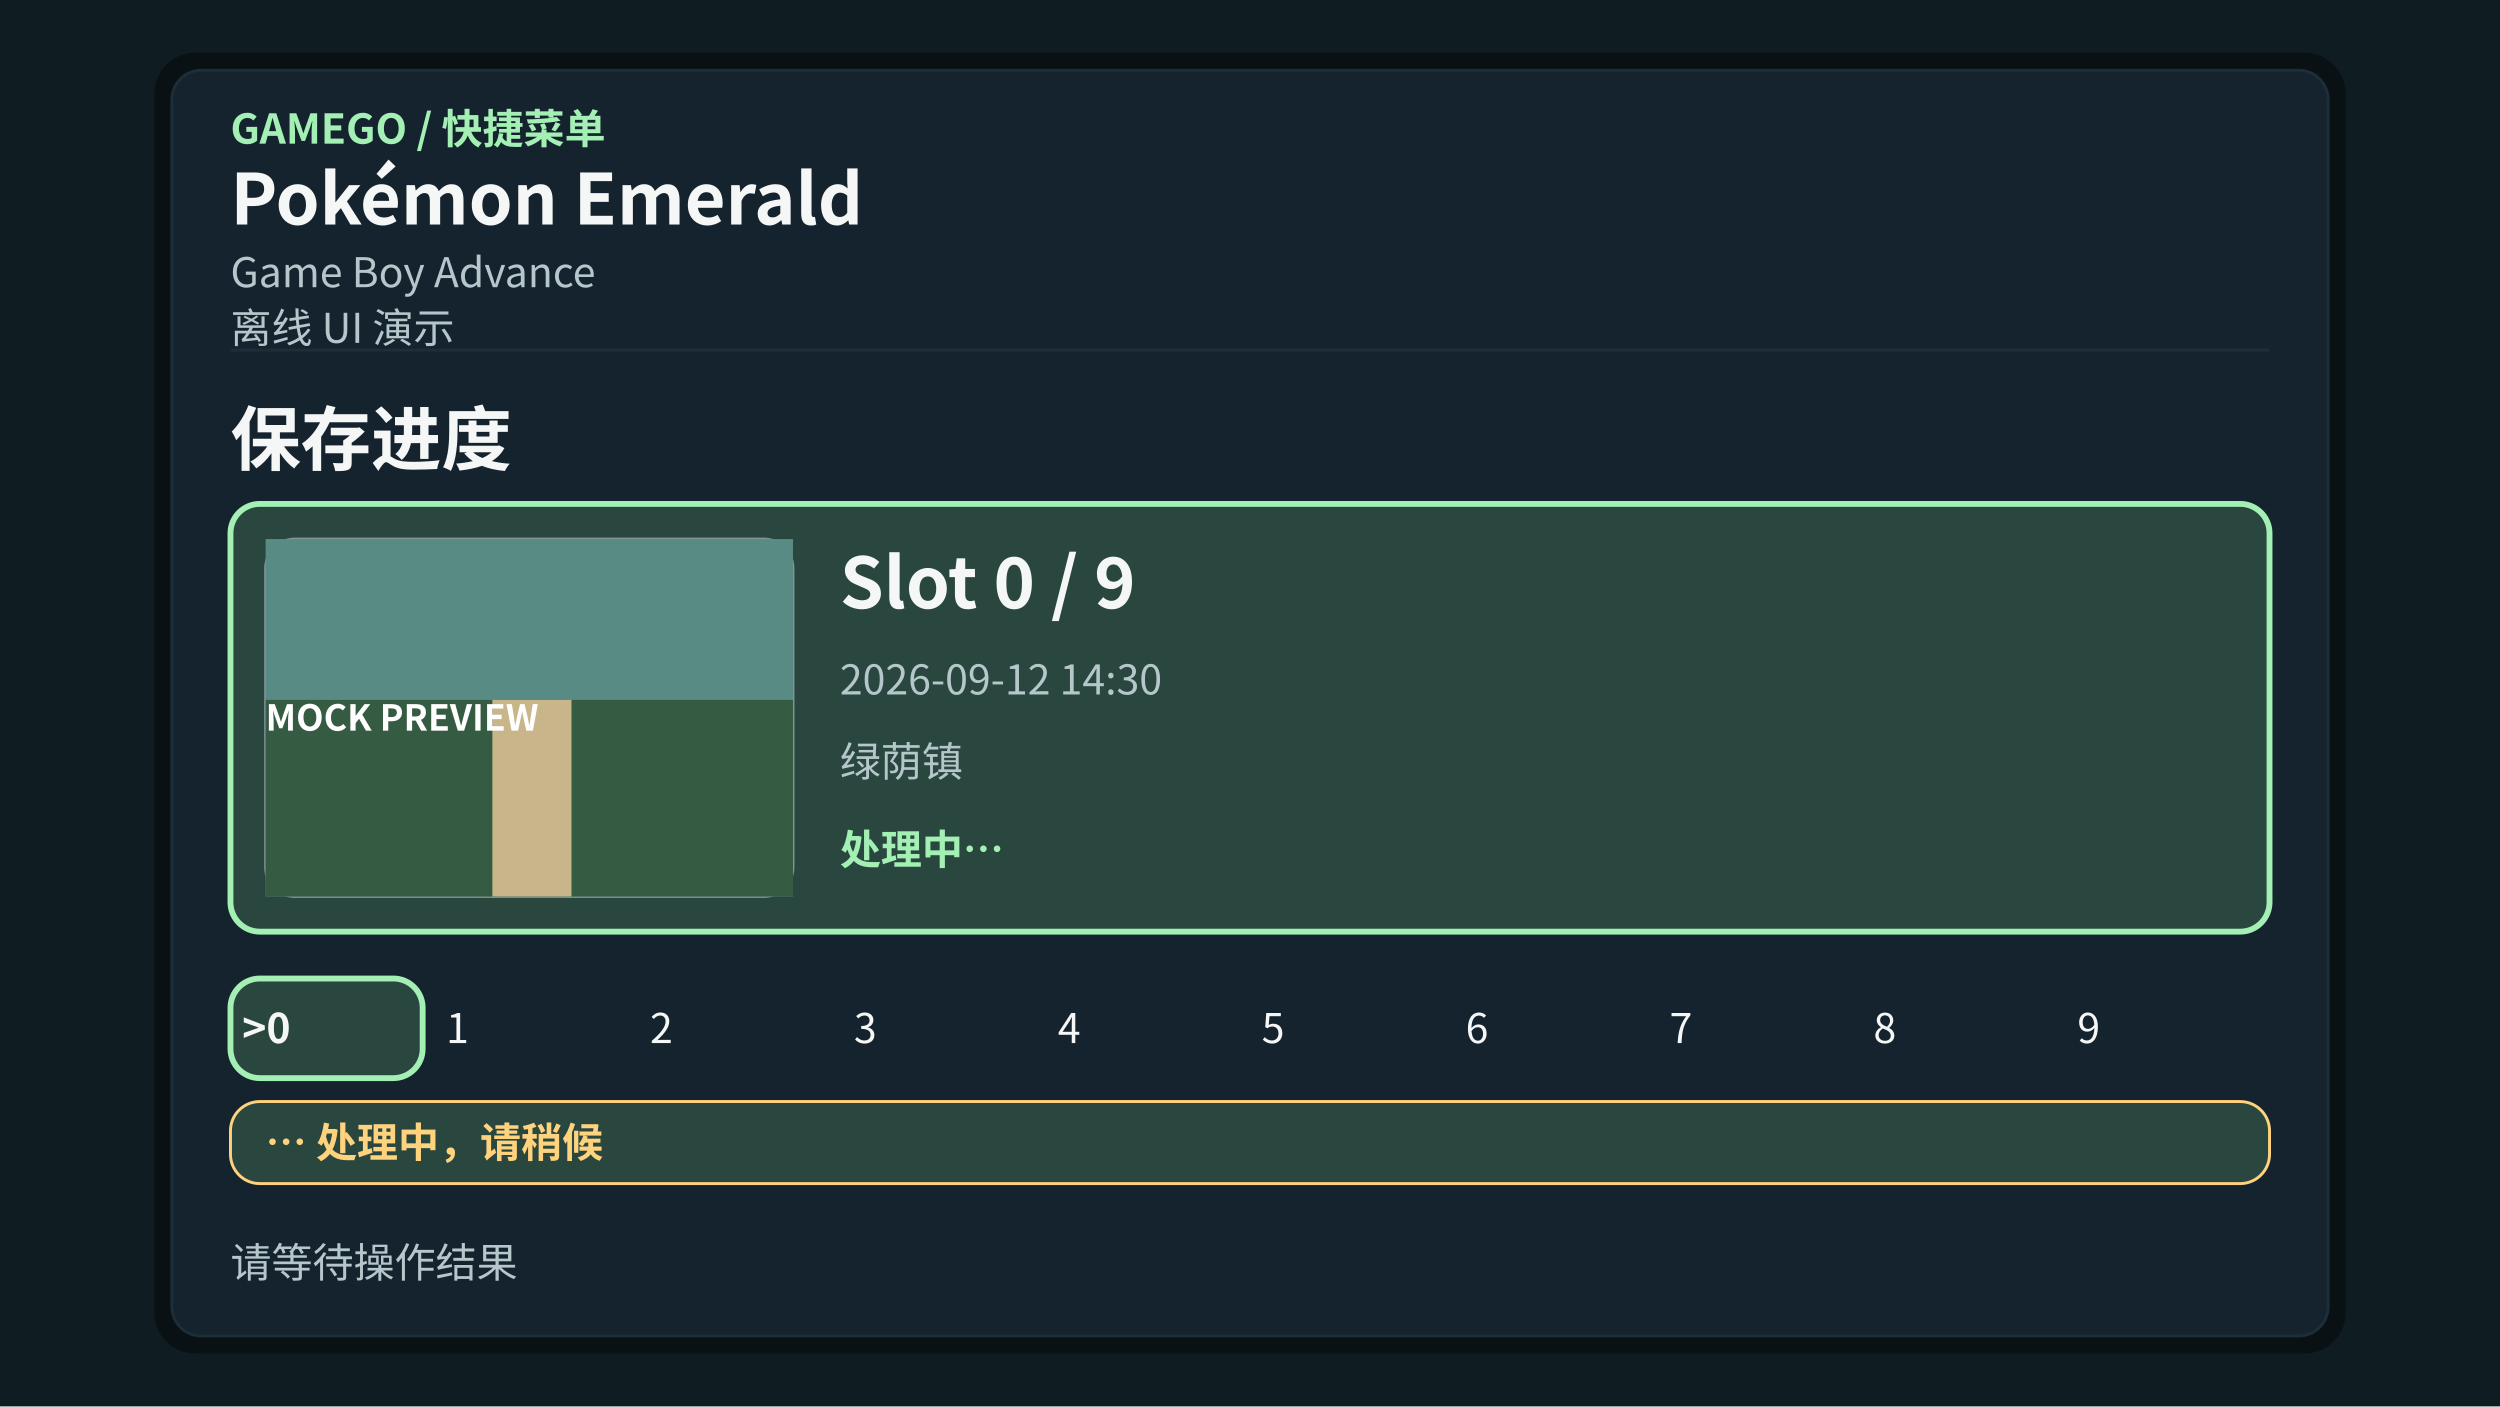
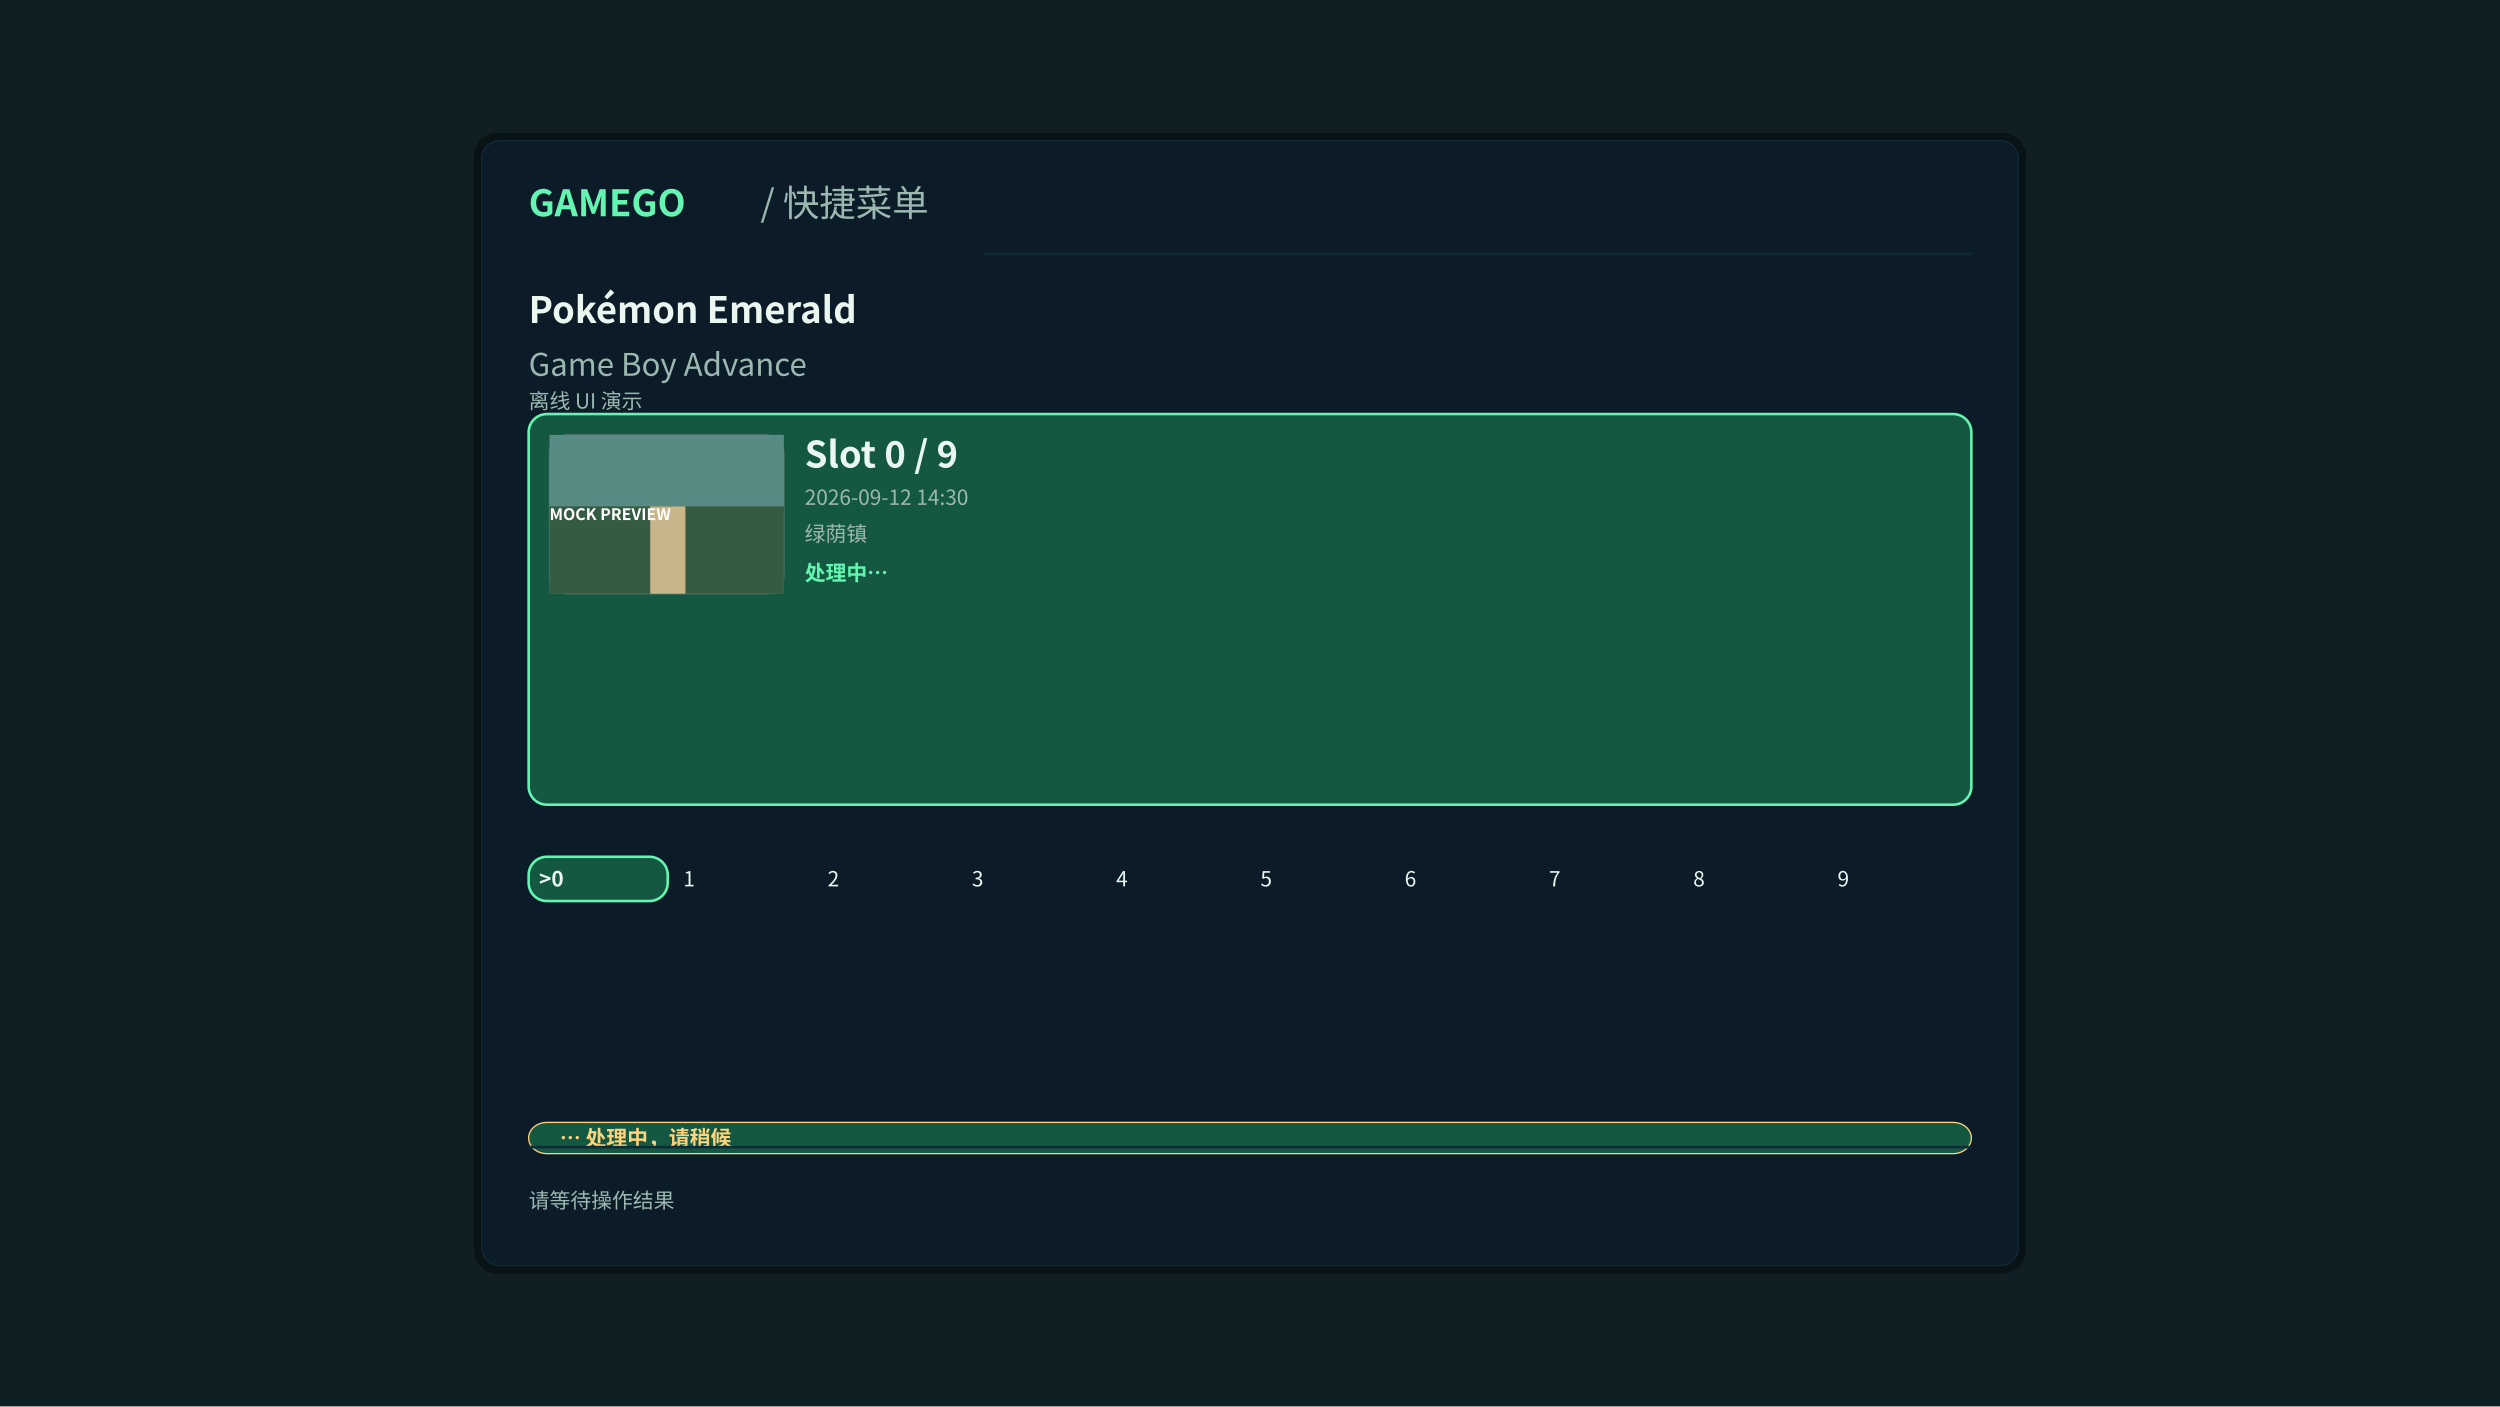
<svg xmlns="http://www.w3.org/2000/svg" width="1280" height="720" viewBox="0 0 1280 720">
  <rect width="100%" height="100%" fill="#456657" />
-   <rect x="0" y="0" width="1280" height="720" rx="0" fill="#071018" fill-opacity="0.851" stroke="#000000" stroke-opacity="0" stroke-width="0" />
-   <rect x="79" y="27" width="1122" height="666" rx="21" fill="#000000" fill-opacity="0.4" stroke="#000000" stroke-opacity="0" stroke-width="0" />
-   <rect x="88" y="36" width="1104" height="648" rx="15" fill="#15232e" fill-opacity="1" stroke="#1d2e38" stroke-opacity="1" stroke-width="1.5" />
+   <rect x="0" y="0" width="1280" height="720" rx="0" fill="#07131c" fill-opacity="0.851" stroke="#000000" stroke-opacity="0" stroke-width="0" />
+   <rect x="242.667" y="68" width="794.667" height="584" rx="12" fill="#000000" fill-opacity="0.4" stroke="#000000" stroke-opacity="0" stroke-width="0" />
+   <rect x="246.667" y="72" width="786.667" height="576" rx="9.333" fill="#0b1b27" fill-opacity="1" stroke="#102b38" stroke-opacity="1" stroke-width="0.667" />
  <defs>
    <clipPath id="c0">
-       <rect x="118" y="54" width="1044" height="24" />
+       <rect x="270.667" y="93.333" width="113.333" height="21.333" />
    </clipPath>
  </defs>
-   <text x="118" y="73.56" fill="#a3efb4" font-size="21" font-weight="600" font-family="PingFang SC,Noto Sans CJK SC,sans-serif" clip-path="url(#c0)">GAMEGO  /  快捷菜单</text>
+   <text x="270.667" y="110.72" fill="#64f5b1" font-size="18.667" font-weight="600" font-family="PingFang SC,Noto Sans CJK SC,sans-serif" clip-path="url(#c0)">GAMEGO</text>
  <defs>
    <clipPath id="c1">
-       <rect x="118" y="81" width="1044" height="42" />
+       <rect x="389.333" y="93.333" width="620" height="21.333" />
    </clipPath>
  </defs>
-   <text x="118" y="114.96" fill="#f4f7f5" font-size="36" font-weight="600" font-family="PingFang SC,Noto Sans CJK SC,sans-serif" clip-path="url(#c1)">Pokémon Emerald</text>
+   <text x="389.333" y="110.72" fill="#9bb8b0" font-size="18.667" font-weight="400" font-family="PingFang SC,Noto Sans CJK SC,sans-serif" clip-path="url(#c1)">/  快捷菜单</text>
+   <rect x="504" y="129.333" width="505.333" height="1.333" rx="0" fill="#102b38" fill-opacity="1" stroke="#000000" stroke-opacity="0" stroke-width="0" />
  <defs>
    <clipPath id="c2">
-       <rect x="118" y="126" width="1044" height="27" />
+       <rect x="270.667" y="145.333" width="738.667" height="26.667" />
    </clipPath>
  </defs>
-   <text x="118" y="147.06" fill="#b6c7cb" font-size="21" font-weight="400" font-family="PingFang SC,Noto Sans CJK SC,sans-serif" clip-path="url(#c2)">Game Boy Advance</text>
+   <text x="270.667" y="165.387" fill="#eaf7f1" font-size="18.667" font-weight="600" font-family="PingFang SC,Noto Sans CJK SC,sans-serif" clip-path="url(#c2)">Pokémon Emerald</text>
  <defs>
    <clipPath id="c3">
-       <rect x="118" y="156" width="1044" height="24" />
+       <rect x="270.667" y="176" width="738.667" height="21.333" />
    </clipPath>
  </defs>
-   <text x="118" y="175.56" fill="#b6c7cb" font-size="21" font-weight="400" font-family="PingFang SC,Noto Sans CJK SC,sans-serif" clip-path="url(#c3)">离线 UI 演示</text>
-   <rect x="118" y="178.5" width="1044" height="1.5" rx="0" fill="#1d2e38" fill-opacity="1" stroke="#000000" stroke-opacity="0" stroke-width="0" />
+   <text x="270.667" y="192.427" fill="#9bb8b0" font-size="16" font-weight="400" font-family="PingFang SC,Noto Sans CJK SC,sans-serif" clip-path="url(#c3)">Game Boy Advance</text>
  <defs>
    <clipPath id="c4">
-       <rect x="118" y="198" width="1044" height="54" />
+       <rect x="270.667" y="197.333" width="738.667" height="16" />
    </clipPath>
  </defs>
-   <text x="118" y="237.96" fill="#f4f7f5" font-size="36" font-weight="600" font-family="PingFang SC,Noto Sans CJK SC,sans-serif" clip-path="url(#c4)">保存进度</text>
-   <rect x="118" y="258" width="1044" height="219" rx="15" fill="#29473f" fill-opacity="1" stroke="#a3efb4" stroke-opacity="1" stroke-width="3" />
-   <rect x="136" y="276" width="270" height="183" rx="15" fill="#071018" fill-opacity="0.851" stroke="#829397" stroke-opacity="1" stroke-width="1.5" />
-   <rect x="136" y="276" width="270" height="183" rx="0" fill="#598b85" fill-opacity="1" stroke="#000000" stroke-opacity="0" stroke-width="0" />
-   <rect x="136" y="358.35" width="270" height="100.65" rx="0" fill="#355b42" fill-opacity="1" stroke="#000000" stroke-opacity="0" stroke-width="0" />
-   <rect x="252.1" y="358.35" width="40.5" height="100.65" rx="0" fill="#c8b589" fill-opacity="1" stroke="#000000" stroke-opacity="0" stroke-width="0" />
+   <text x="270.667" y="209.173" fill="#9bb8b0" font-size="10.667" font-weight="400" font-family="PingFang SC,Noto Sans CJK SC,sans-serif" clip-path="url(#c4)">离线 UI 演示</text>
  <defs>
    <clipPath id="c5">
-       <rect x="136" y="276" width="270" height="183" />
+       <rect x="270.667" y="212" width="738.667" height="50.667" />
    </clipPath>
  </defs>
-   <text x="136" y="374.088" fill="#ffffff" font-size="18.3" font-weight="600" font-family="PingFang SC,Noto Sans CJK SC,sans-serif" clip-path="url(#c5)">MOCK PREVIEW</text>
+   <text x="270.667" y="244.053" fill="#eaf7f1" font-size="18.667" font-weight="600" font-family="PingFang SC,Noto Sans CJK SC,sans-serif" clip-path="url(#c5)">保存进度</text>
+   <rect x="270.667" y="212" width="738.667" height="200" rx="9.333" fill="#145841" fill-opacity="1" stroke="#64f5b1" stroke-opacity="1" stroke-width="1.333" />
+   <rect x="281.333" y="222.667" width="120" height="81.333" rx="9.333" fill="#07131c" fill-opacity="0.851" stroke="#5f7774" stroke-opacity="1" stroke-width="0.667" />
+   <rect x="281.333" y="222.667" width="120" height="81.333" rx="0" fill="#598b85" fill-opacity="1" stroke="#000000" stroke-opacity="0" stroke-width="0" />
+   <rect x="281.333" y="259.267" width="120" height="44.733" rx="0" fill="#355b42" fill-opacity="1" stroke="#000000" stroke-opacity="0" stroke-width="0" />
+   <rect x="332.933" y="259.267" width="18" height="44.733" rx="0" fill="#c8b589" fill-opacity="1" stroke="#000000" stroke-opacity="0" stroke-width="0" />
  <defs>
    <clipPath id="c6">
-       <rect x="430" y="276" width="714" height="45" />
+       <rect x="281.333" y="222.667" width="120" height="81.333" />
    </clipPath>
  </defs>
-   <text x="430" y="311.46" fill="#f4f7f5" font-size="36" font-weight="600" font-family="PingFang SC,Noto Sans CJK SC,sans-serif" clip-path="url(#c6)">Slot 0  /  9</text>
+   <text x="281.333" y="266.261" fill="#ffffff" font-size="8.133" font-weight="600" font-family="PingFang SC,Noto Sans CJK SC,sans-serif" clip-path="url(#c6)">MOCK PREVIEW</text>
  <defs>
    <clipPath id="c7">
-       <rect x="430" y="330" width="714" height="36" />
+       <rect x="412" y="222.667" width="597.333" height="20" />
    </clipPath>
  </defs>
-   <text x="430" y="355.56" fill="#b6c7cb" font-size="21" font-weight="400" font-family="PingFang SC,Noto Sans CJK SC,sans-serif" clip-path="url(#c7)">2026-09-12 14:30</text>
+   <text x="412" y="239.387" fill="#eaf7f1" font-size="18.667" font-weight="600" font-family="PingFang SC,Noto Sans CJK SC,sans-serif" clip-path="url(#c7)">Slot 0  /  9</text>
  <defs>
    <clipPath id="c8">
-       <rect x="430" y="372" width="714" height="36" />
+       <rect x="412" y="246.667" width="597.333" height="16" />
    </clipPath>
  </defs>
-   <text x="430" y="397.56" fill="#b6c7cb" font-size="21" font-weight="400" font-family="PingFang SC,Noto Sans CJK SC,sans-serif" clip-path="url(#c8)">绿荫镇</text>
+   <text x="412" y="258.507" fill="#9bb8b0" font-size="10.667" font-weight="400" font-family="PingFang SC,Noto Sans CJK SC,sans-serif" clip-path="url(#c8)">2026-09-12 14:30</text>
  <defs>
    <clipPath id="c9">
-       <rect x="430" y="417" width="714" height="36" />
+       <rect x="412" y="265.333" width="597.333" height="16" />
    </clipPath>
  </defs>
-   <text x="430" y="442.56" fill="#a3efb4" font-size="21" font-weight="600" font-family="PingFang SC,Noto Sans CJK SC,sans-serif" clip-path="url(#c9)">处理中…</text>
-   <rect x="118" y="501" width="98.4" height="51" rx="15" fill="#29473f" fill-opacity="1" stroke="#a3efb4" stroke-opacity="1" stroke-width="3" />
+   <text x="412" y="277.173" fill="#9bb8b0" font-size="10.667" font-weight="400" font-family="PingFang SC,Noto Sans CJK SC,sans-serif" clip-path="url(#c9)">绿荫镇</text>
  <defs>
    <clipPath id="c10">
-       <rect x="124" y="501" width="86.4" height="51" />
+       <rect x="412" y="285.333" width="597.333" height="16" />
    </clipPath>
  </defs>
-   <text x="124" y="534.06" fill="#f4f7f5" font-size="21" font-weight="600" font-family="PingFang SC,Noto Sans CJK SC,sans-serif" clip-path="url(#c10)">&gt;0 </text>
-   <rect x="222.4" y="501" width="98.4" height="51" rx="15" fill="#15232e" fill-opacity="1" stroke="#000000" stroke-opacity="0" stroke-width="0" />
+   <text x="412" y="297.173" fill="#64f5b1" font-size="10.667" font-weight="600" font-family="PingFang SC,Noto Sans CJK SC,sans-serif" clip-path="url(#c10)">处理中…</text>
+   <rect x="270.667" y="438.667" width="71.2" height="22.667" rx="9.333" fill="#145841" fill-opacity="1" stroke="#64f5b1" stroke-opacity="1" stroke-width="1.333" />
  <defs>
    <clipPath id="c11">
-       <rect x="228.4" y="501" width="86.4" height="51" />
+       <rect x="276" y="438.667" width="60.533" height="22.667" />
    </clipPath>
  </defs>
-   <text x="228.4" y="534.06" fill="#f4f7f5" font-size="21" font-weight="400" font-family="PingFang SC,Noto Sans CJK SC,sans-serif" clip-path="url(#c11)"> 1 </text>
-   <rect x="326.8" y="501" width="98.4" height="51" rx="15" fill="#15232e" fill-opacity="1" stroke="#000000" stroke-opacity="0" stroke-width="0" />
+   <text x="276" y="453.84" fill="#eaf7f1" font-size="10.667" font-weight="600" font-family="PingFang SC,Noto Sans CJK SC,sans-serif" clip-path="url(#c11)">&gt;0 </text>
+   <rect x="344.533" y="438.667" width="71.2" height="22.667" rx="9.333" fill="#0b1b27" fill-opacity="1" stroke="#000000" stroke-opacity="0" stroke-width="0" />
  <defs>
    <clipPath id="c12">
-       <rect x="332.8" y="501" width="86.4" height="51" />
+       <rect x="349.867" y="438.667" width="60.533" height="22.667" />
    </clipPath>
  </defs>
-   <text x="332.8" y="534.06" fill="#f4f7f5" font-size="21" font-weight="400" font-family="PingFang SC,Noto Sans CJK SC,sans-serif" clip-path="url(#c12)"> 2 </text>
-   <rect x="431.2" y="501" width="98.4" height="51" rx="15" fill="#15232e" fill-opacity="1" stroke="#000000" stroke-opacity="0" stroke-width="0" />
+   <text x="349.867" y="453.84" fill="#eaf7f1" font-size="10.667" font-weight="400" font-family="PingFang SC,Noto Sans CJK SC,sans-serif" clip-path="url(#c12)"> 1 </text>
+   <rect x="418.4" y="438.667" width="71.2" height="22.667" rx="9.333" fill="#0b1b27" fill-opacity="1" stroke="#000000" stroke-opacity="0" stroke-width="0" />
  <defs>
    <clipPath id="c13">
-       <rect x="437.2" y="501" width="86.4" height="51" />
+       <rect x="423.733" y="438.667" width="60.533" height="22.667" />
    </clipPath>
  </defs>
-   <text x="437.2" y="534.06" fill="#f4f7f5" font-size="21" font-weight="400" font-family="PingFang SC,Noto Sans CJK SC,sans-serif" clip-path="url(#c13)"> 3 </text>
-   <rect x="535.6" y="501" width="98.4" height="51" rx="15" fill="#15232e" fill-opacity="1" stroke="#000000" stroke-opacity="0" stroke-width="0" />
+   <text x="423.733" y="453.84" fill="#eaf7f1" font-size="10.667" font-weight="400" font-family="PingFang SC,Noto Sans CJK SC,sans-serif" clip-path="url(#c13)"> 2 </text>
+   <rect x="492.267" y="438.667" width="71.2" height="22.667" rx="9.333" fill="#0b1b27" fill-opacity="1" stroke="#000000" stroke-opacity="0" stroke-width="0" />
  <defs>
    <clipPath id="c14">
-       <rect x="541.6" y="501" width="86.4" height="51" />
+       <rect x="497.6" y="438.667" width="60.533" height="22.667" />
    </clipPath>
  </defs>
-   <text x="541.6" y="534.06" fill="#f4f7f5" font-size="21" font-weight="400" font-family="PingFang SC,Noto Sans CJK SC,sans-serif" clip-path="url(#c14)"> 4 </text>
-   <rect x="640" y="501" width="98.4" height="51" rx="15" fill="#15232e" fill-opacity="1" stroke="#000000" stroke-opacity="0" stroke-width="0" />
+   <text x="497.6" y="453.84" fill="#eaf7f1" font-size="10.667" font-weight="400" font-family="PingFang SC,Noto Sans CJK SC,sans-serif" clip-path="url(#c14)"> 3 </text>
+   <rect x="566.133" y="438.667" width="71.2" height="22.667" rx="9.333" fill="#0b1b27" fill-opacity="1" stroke="#000000" stroke-opacity="0" stroke-width="0" />
  <defs>
    <clipPath id="c15">
-       <rect x="646" y="501" width="86.4" height="51" />
+       <rect x="571.467" y="438.667" width="60.533" height="22.667" />
    </clipPath>
  </defs>
-   <text x="646" y="534.06" fill="#f4f7f5" font-size="21" font-weight="400" font-family="PingFang SC,Noto Sans CJK SC,sans-serif" clip-path="url(#c15)"> 5 </text>
-   <rect x="744.4" y="501" width="98.4" height="51" rx="15" fill="#15232e" fill-opacity="1" stroke="#000000" stroke-opacity="0" stroke-width="0" />
+   <text x="571.467" y="453.84" fill="#eaf7f1" font-size="10.667" font-weight="400" font-family="PingFang SC,Noto Sans CJK SC,sans-serif" clip-path="url(#c15)"> 4 </text>
+   <rect x="640" y="438.667" width="71.2" height="22.667" rx="9.333" fill="#0b1b27" fill-opacity="1" stroke="#000000" stroke-opacity="0" stroke-width="0" />
  <defs>
    <clipPath id="c16">
-       <rect x="750.4" y="501" width="86.4" height="51" />
+       <rect x="645.333" y="438.667" width="60.533" height="22.667" />
    </clipPath>
  </defs>
-   <text x="750.4" y="534.06" fill="#f4f7f5" font-size="21" font-weight="400" font-family="PingFang SC,Noto Sans CJK SC,sans-serif" clip-path="url(#c16)"> 6 </text>
-   <rect x="848.8" y="501" width="98.4" height="51" rx="15" fill="#15232e" fill-opacity="1" stroke="#000000" stroke-opacity="0" stroke-width="0" />
+   <text x="645.333" y="453.84" fill="#eaf7f1" font-size="10.667" font-weight="400" font-family="PingFang SC,Noto Sans CJK SC,sans-serif" clip-path="url(#c16)"> 5 </text>
+   <rect x="713.867" y="438.667" width="71.2" height="22.667" rx="9.333" fill="#0b1b27" fill-opacity="1" stroke="#000000" stroke-opacity="0" stroke-width="0" />
  <defs>
    <clipPath id="c17">
-       <rect x="854.8" y="501" width="86.4" height="51" />
+       <rect x="719.2" y="438.667" width="60.533" height="22.667" />
    </clipPath>
  </defs>
-   <text x="854.8" y="534.06" fill="#f4f7f5" font-size="21" font-weight="400" font-family="PingFang SC,Noto Sans CJK SC,sans-serif" clip-path="url(#c17)"> 7 </text>
-   <rect x="953.2" y="501" width="98.4" height="51" rx="15" fill="#15232e" fill-opacity="1" stroke="#000000" stroke-opacity="0" stroke-width="0" />
+   <text x="719.2" y="453.84" fill="#eaf7f1" font-size="10.667" font-weight="400" font-family="PingFang SC,Noto Sans CJK SC,sans-serif" clip-path="url(#c17)"> 6 </text>
+   <rect x="787.733" y="438.667" width="71.2" height="22.667" rx="9.333" fill="#0b1b27" fill-opacity="1" stroke="#000000" stroke-opacity="0" stroke-width="0" />
  <defs>
    <clipPath id="c18">
-       <rect x="959.2" y="501" width="86.4" height="51" />
+       <rect x="793.067" y="438.667" width="60.533" height="22.667" />
    </clipPath>
  </defs>
-   <text x="959.2" y="534.06" fill="#f4f7f5" font-size="21" font-weight="400" font-family="PingFang SC,Noto Sans CJK SC,sans-serif" clip-path="url(#c18)"> 8 </text>
-   <rect x="1057.6" y="501" width="98.4" height="51" rx="15" fill="#15232e" fill-opacity="1" stroke="#000000" stroke-opacity="0" stroke-width="0" />
+   <text x="793.067" y="453.84" fill="#eaf7f1" font-size="10.667" font-weight="400" font-family="PingFang SC,Noto Sans CJK SC,sans-serif" clip-path="url(#c18)"> 7 </text>
+   <rect x="861.6" y="438.667" width="71.2" height="22.667" rx="9.333" fill="#0b1b27" fill-opacity="1" stroke="#000000" stroke-opacity="0" stroke-width="0" />
  <defs>
    <clipPath id="c19">
-       <rect x="1063.6" y="501" width="86.4" height="51" />
+       <rect x="866.933" y="438.667" width="60.533" height="22.667" />
    </clipPath>
  </defs>
-   <text x="1063.6" y="534.06" fill="#f4f7f5" font-size="21" font-weight="400" font-family="PingFang SC,Noto Sans CJK SC,sans-serif" clip-path="url(#c19)"> 9 </text>
-   <rect x="118" y="564" width="1044" height="42" rx="15" fill="#29473f" fill-opacity="1" stroke="#ffd27d" stroke-opacity="1" stroke-width="1.5" />
+   <text x="866.933" y="453.84" fill="#eaf7f1" font-size="10.667" font-weight="400" font-family="PingFang SC,Noto Sans CJK SC,sans-serif" clip-path="url(#c19)"> 8 </text>
+   <rect x="935.467" y="438.667" width="71.2" height="22.667" rx="9.333" fill="#0b1b27" fill-opacity="1" stroke="#000000" stroke-opacity="0" stroke-width="0" />
  <defs>
    <clipPath id="c20">
-       <rect x="136" y="564" width="1008" height="42" />
+       <rect x="940.8" y="438.667" width="60.533" height="22.667" />
    </clipPath>
  </defs>
-   <text x="136" y="592.56" fill="#ffd27d" font-size="21" font-weight="600" font-family="PingFang SC,Noto Sans CJK SC,sans-serif" clip-path="url(#c20)">… 处理中，请稍候</text>
+   <text x="940.8" y="453.84" fill="#eaf7f1" font-size="10.667" font-weight="400" font-family="PingFang SC,Noto Sans CJK SC,sans-serif" clip-path="url(#c20)"> 9 </text>
+   <rect x="270.667" y="574.667" width="738.667" height="16" rx="9.333" fill="#145841" fill-opacity="1" stroke="#ffd27d" stroke-opacity="1" stroke-width="0.667" />
  <defs>
    <clipPath id="c21">
-       <rect x="118" y="627" width="1044" height="39" />
+       <rect x="286.667" y="574.667" width="706.667" height="16" />
    </clipPath>
  </defs>
-   <text x="118" y="654.06" fill="#b6c7cb" font-size="21" font-weight="400" font-family="PingFang SC,Noto Sans CJK SC,sans-serif" clip-path="url(#c21)">请等待操作结果</text>
+   <text x="286.667" y="586.507" fill="#ffd27d" font-size="10.667" font-weight="600" font-family="PingFang SC,Noto Sans CJK SC,sans-serif" clip-path="url(#c21)">… 处理中，请稍候</text>
+   <rect x="270.667" y="586.667" width="738.667" height="1.333" rx="0" fill="#102b38" fill-opacity="1" stroke="#000000" stroke-opacity="0" stroke-width="0" />
+   <defs>
+     <clipPath id="c22">
+       <rect x="270.667" y="598.667" width="738.667" height="32" />
+     </clipPath>
+   </defs>
+   <text x="270.667" y="618.507" fill="#9bb8b0" font-size="10.667" font-weight="400" font-family="PingFang SC,Noto Sans CJK SC,sans-serif" clip-path="url(#c22)">请等待操作结果</text>
</svg>
